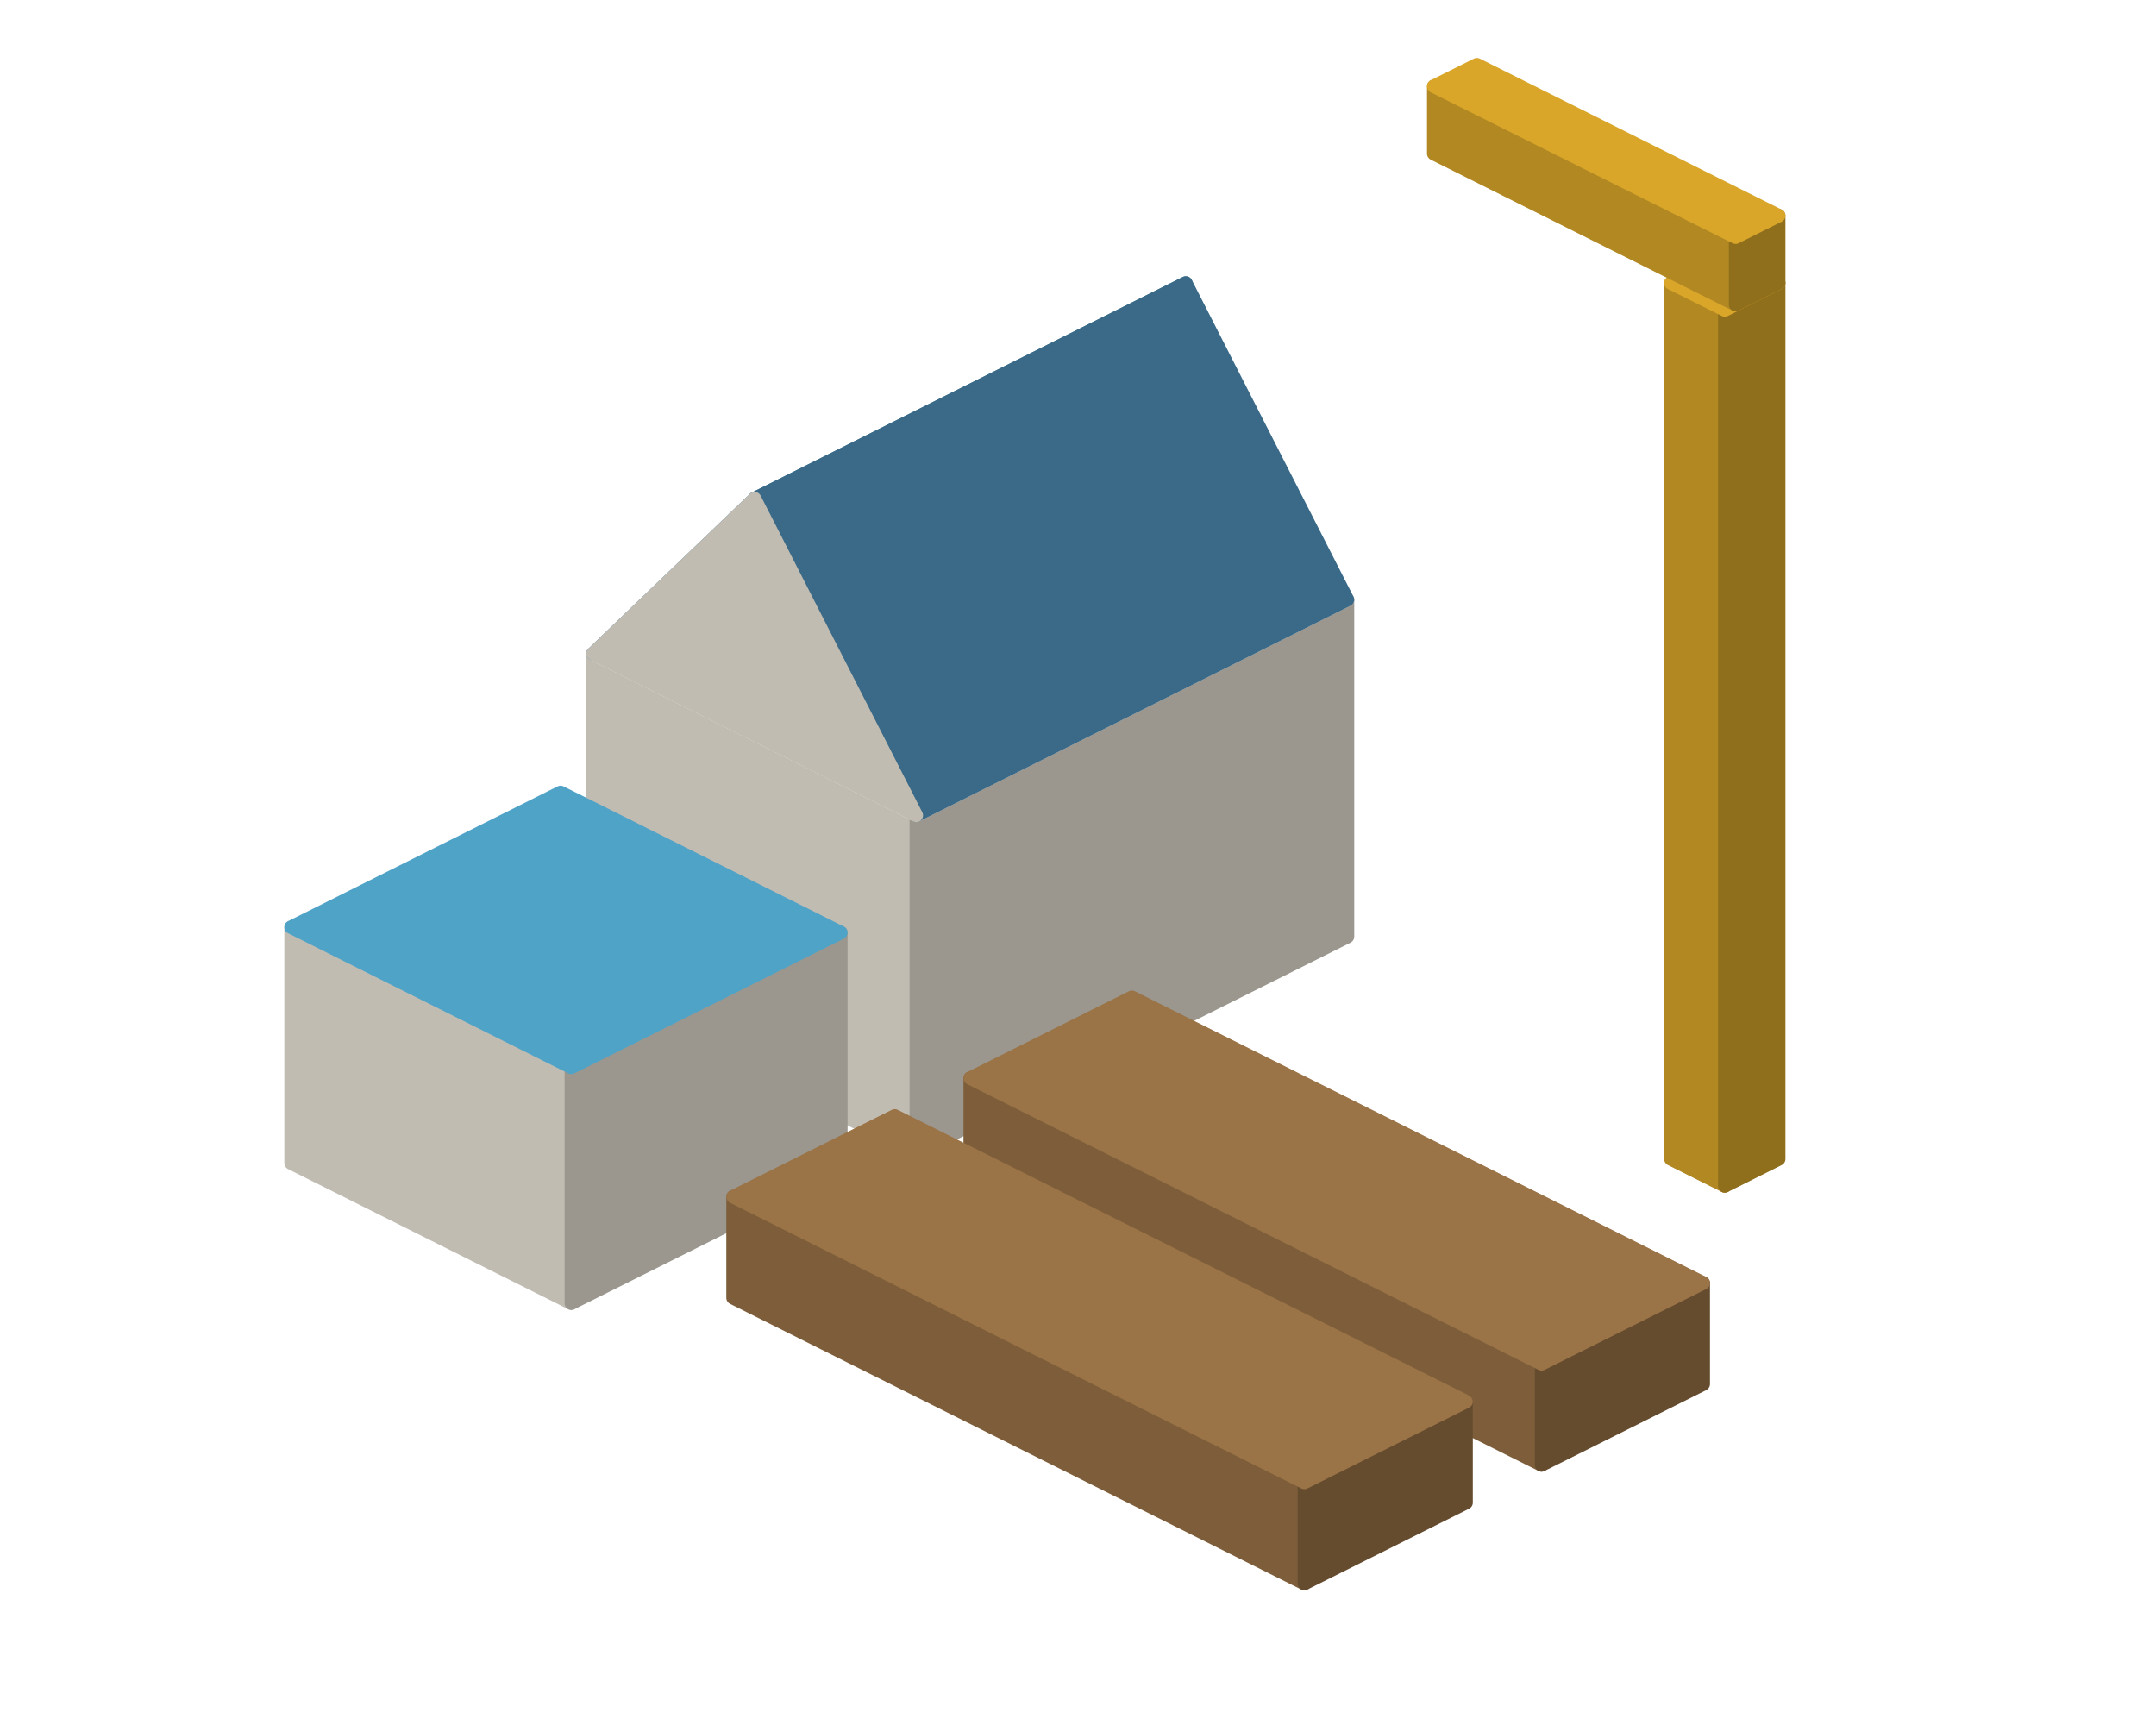
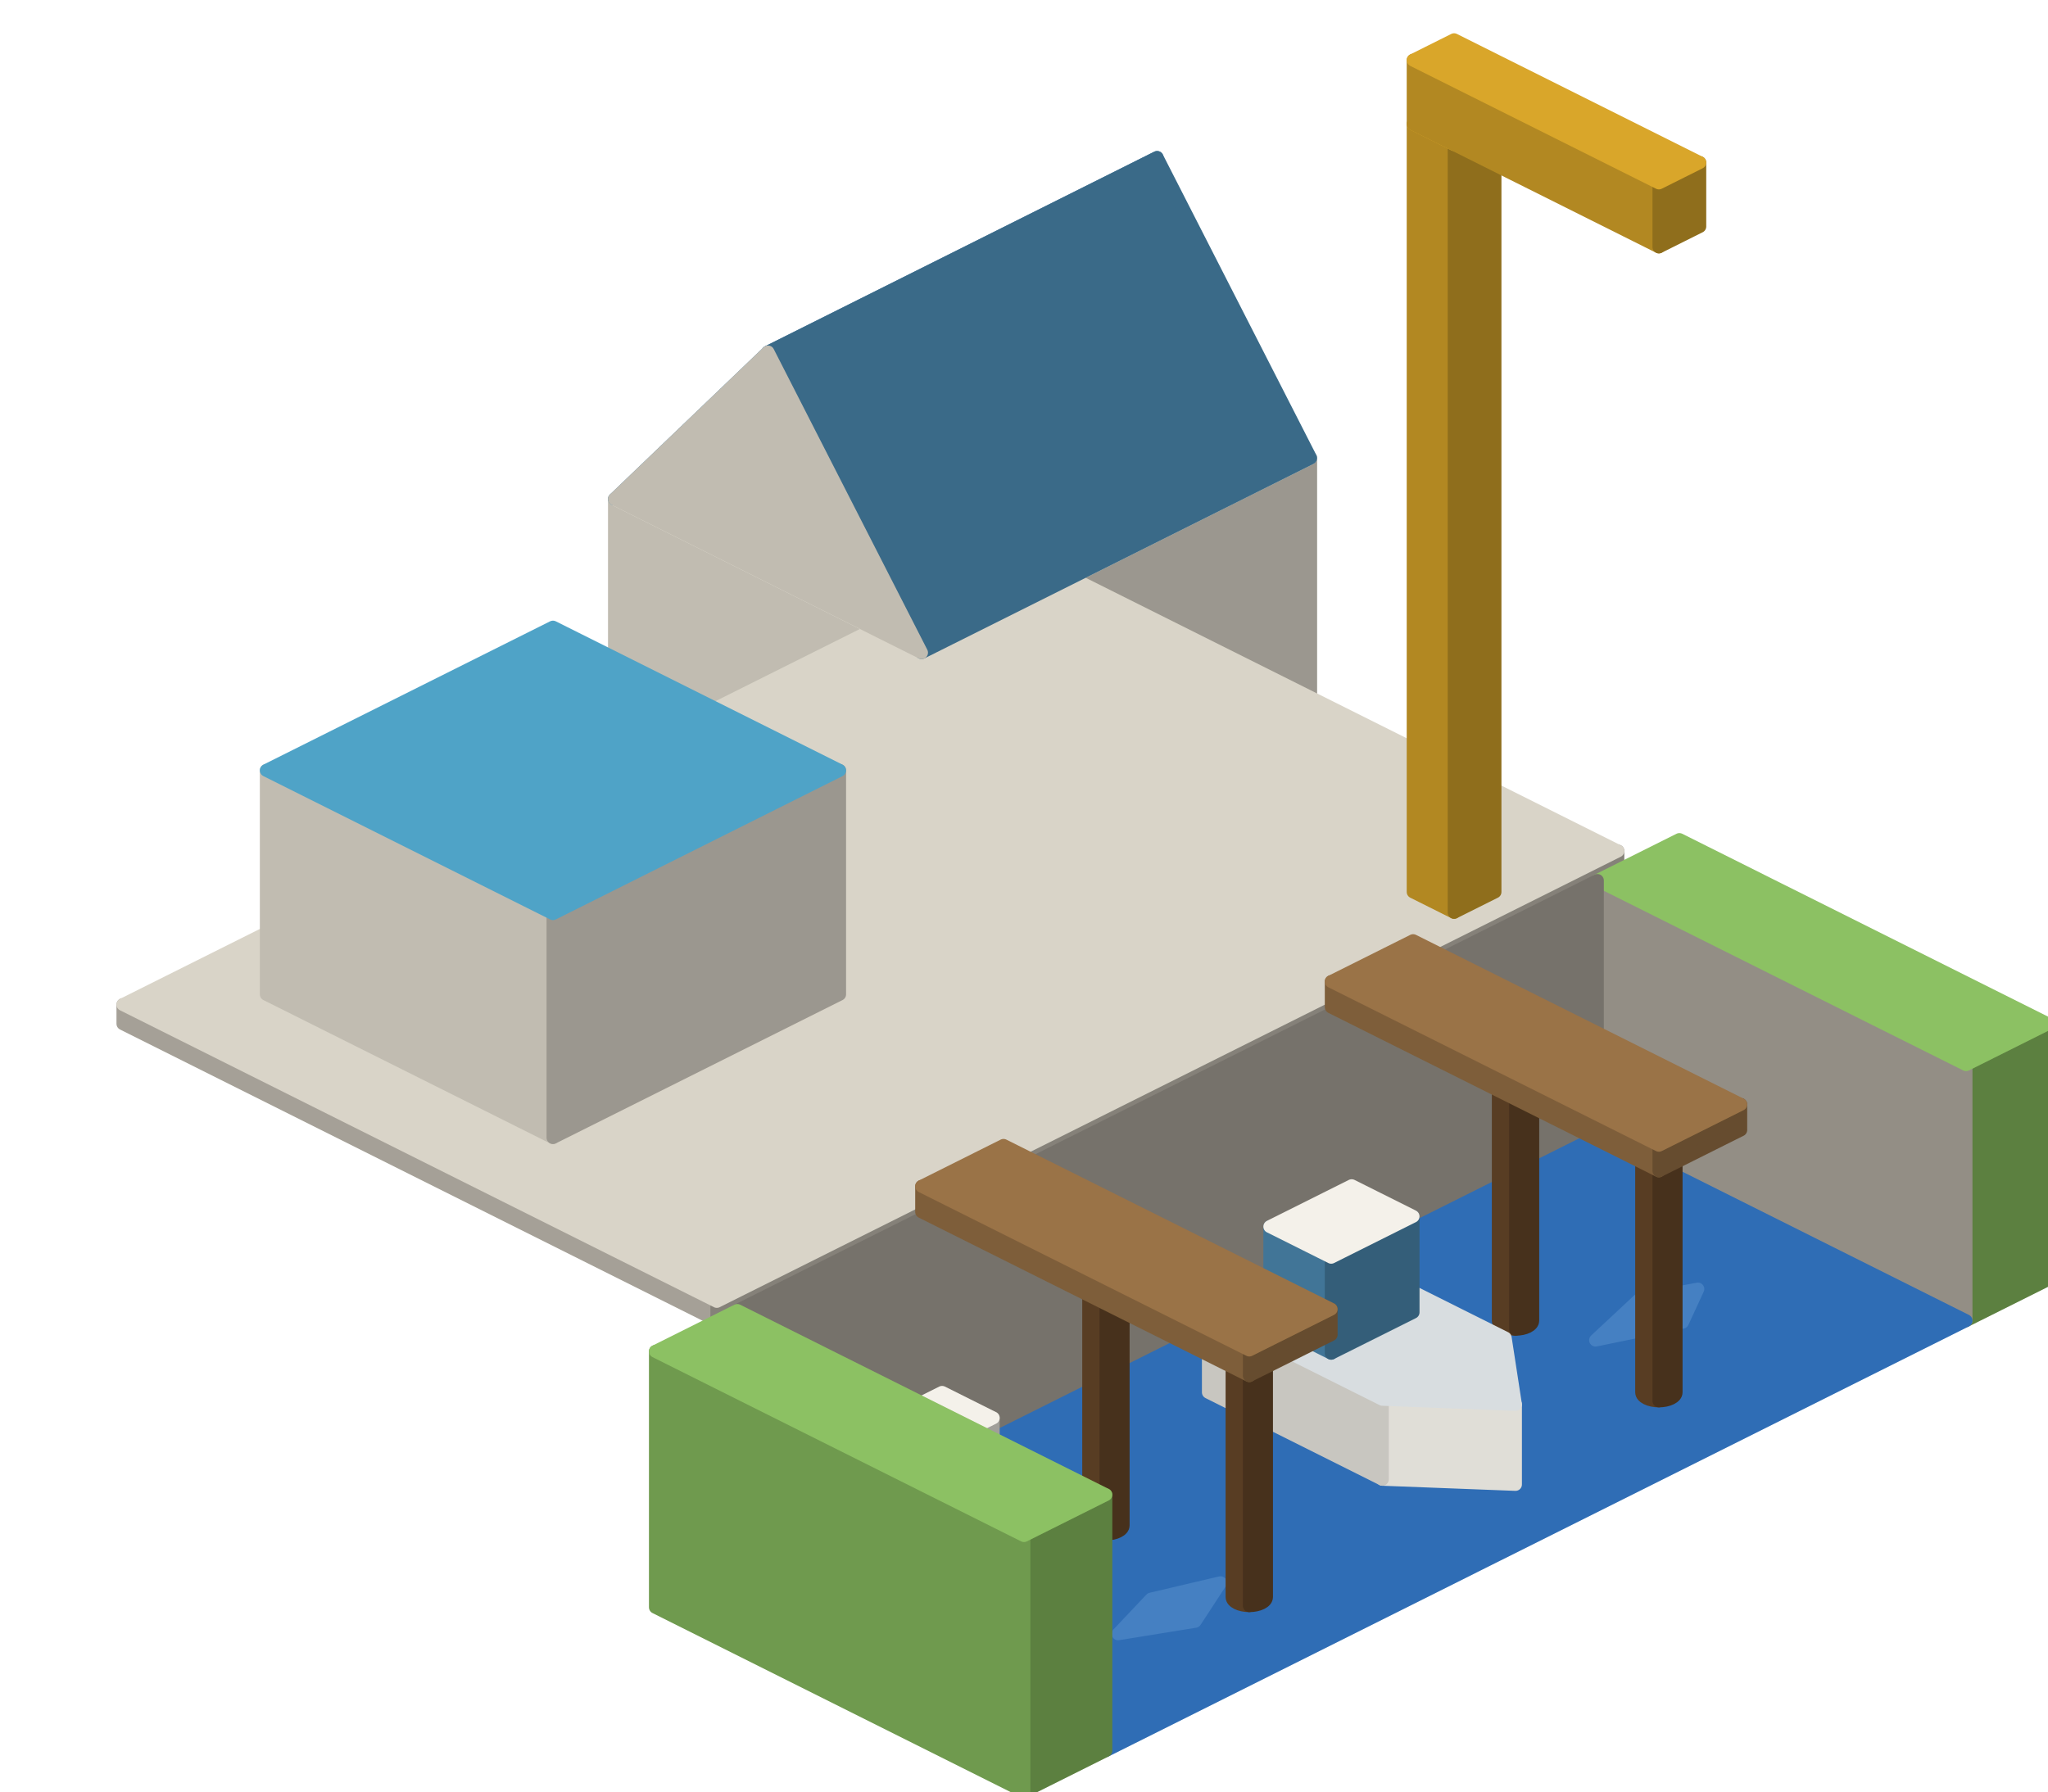
- <svg xmlns="http://www.w3.org/2000/svg" width="64" height="51" viewBox="0 0 64 51">
-   <g transform="translate(0 19)" stroke-linejoin="round" stroke-width="0.4">
-     <polygon points="17.60,10.40 27.20,15.20 27.20,5.20 17.60,0.40" fill="#c1bcb1" stroke="#c1bcb1" />
-     <polygon points="40.00,8.80 27.20,15.20 27.20,5.20 40.00,-1.20" fill="#9b978f" stroke="#9b978f" />
-     <polygon points="30.40,-6.00 40.00,-1.20 27.20,5.20 17.60,0.40" fill="#ebe5d8" stroke="#ebe5d8" />
-     <polygon points="30.40,-6.00 17.60,0.40 22.40,-4.20 35.20,-10.60" fill="#4984a9" stroke="#4984a9" />
-     <polygon points="40.00,-1.20 27.20,5.20 22.40,-4.20 35.20,-10.60" fill="#3a6a88" stroke="#3a6a88" />
-     <polygon points="17.60,0.40 27.20,5.20 22.40,-4.20" fill="#c1bcb1" stroke="#c1bcb1" />
-     <polygon points="8.64,15.52 16.96,19.68 16.96,12.68 8.64,8.52" fill="#c1bcb1" stroke="#c1bcb1" />
-     <polygon points="24.96,15.68 16.96,19.68 16.96,12.68 24.96,8.68" fill="#9b978f" stroke="#9b978f" />
-     <polygon points="16.64,4.52 24.96,8.68 16.96,12.68 8.64,8.52" fill="#4fa3c7" stroke="#4fa3c7" />
-     <polygon points="49.60,15.40 51.20,16.20 51.20,-9.80 49.60,-10.60" fill="#b28822" stroke="#b28822" />
-     <polygon points="52.80,15.40 51.20,16.20 51.20,-9.80 52.80,-10.60" fill="#8f6e1c" stroke="#8f6e1c" />
-     <polygon points="51.20,-11.40 52.80,-10.60 51.20,-9.80 49.60,-10.60" fill="#d9a62a" stroke="#d9a62a" />
-     <polygon points="42.56,-14.44 51.52,-9.96 51.52,-11.96 42.56,-16.44" fill="#b28822" stroke="#b28822" />
-     <polygon points="52.80,-10.60 51.52,-9.96 51.52,-11.96 52.80,-12.60" fill="#8f6e1c" stroke="#8f6e1c" />
-     <polygon points="43.84,-17.08 52.80,-12.60 51.52,-11.96 42.56,-16.44" fill="#d9a62a" stroke="#d9a62a" />
-     <polygon points="28.80,16.00 45.76,24.48 45.76,21.48 28.80,13.00" fill="#7e5e3a" stroke="#7e5e3a" />
-     <polygon points="50.56,22.08 45.76,24.48 45.76,21.48 50.56,19.08" fill="#664c2f" stroke="#664c2f" />
-     <polygon points="33.60,10.60 50.56,19.08 45.76,21.48 28.80,13.00" fill="#9a7347" stroke="#9a7347" />
-     <polygon points="21.76,19.52 38.72,28.00 38.72,25.00 21.76,16.52" fill="#7e5e3a" stroke="#7e5e3a" />
-     <polygon points="43.52,25.60 38.72,28.00 38.72,25.00 43.52,22.60" fill="#664c2f" stroke="#664c2f" />
-     <polygon points="26.56,14.12 43.52,22.60 38.72,25.00 21.76,16.52" fill="#9a7347" stroke="#9a7347" />
+ <svg xmlns="http://www.w3.org/2000/svg" width="64" height="56" viewBox="0 0 64 56">
+   <g transform="translate(0 16)" stroke-linejoin="round" stroke-width="0.4">
+     <polygon points="19.20,9.60 28.80,14.40 28.80,4.40 19.20,-0.40" fill="#c1bcb1" stroke="#c1bcb1" />
+     <polygon points="40.96,8.32 28.80,14.40 28.80,4.40 40.96,-1.68" fill="#9b978f" stroke="#9b978f" />
+     <polygon points="31.36,-6.48 40.96,-1.68 28.80,4.40 19.20,-0.40" fill="#ebe5d8" stroke="#ebe5d8" />
+     <polygon points="3.84,16.00 22.40,25.28 22.40,24.68 3.84,15.40" fill="#a5a097" stroke="#a5a097" />
+     <polygon points="50.56,11.20 22.40,25.28 22.40,24.68 50.56,10.60" fill="#858179" stroke="#858179" />
+     <polygon points="32.00,1.32 50.56,10.60 22.40,24.68 3.84,15.40" fill="#d9d4c8" stroke="#d9d4c8" />
+     <polygon points="31.36,-6.48 19.20,-0.40 24.00,-5.00 36.16,-11.08" fill="#4984a9" stroke="#4984a9" />
+     <polygon points="40.96,-1.68 28.80,4.40 24.00,-5.00 36.16,-11.08" fill="#3a6a88" stroke="#3a6a88" />
+     <polygon points="19.20,-0.40 28.80,4.40 24.00,-5.00" fill="#c1bcb1" stroke="#c1bcb1" />
+     <polygon points="44.16,11.88 45.44,12.52 45.44,-11.48 44.16,-12.12" fill="#b28822" stroke="#b28822" />
+     <polygon points="46.72,11.88 45.44,12.52 45.44,-11.48 46.72,-12.12" fill="#8f6e1c" stroke="#8f6e1c" />
+     <polygon points="45.44,-12.76 46.72,-12.12 45.44,-11.48 44.16,-12.12" fill="#d9a62a" stroke="#d9a62a" />
+     <polygon points="64.00,24.00 61.44,25.28 61.44,17.28 64.00,16.00" fill="#5c8040" stroke="#5c8040" />
+     <polygon points="61.44,25.28 49.92,19.52 49.92,11.52 61.44,17.28" fill="#938e85" stroke="#938e85" />
+     <polygon points="52.48,10.24 64.00,16.00 61.44,17.28 49.92,11.52" fill="#8cc163" stroke="#8cc163" />
+     <polygon points="8.32,15.08 17.28,19.56 17.28,12.56 8.32,8.08" fill="#c1bcb1" stroke="#c1bcb1" />
+     <polygon points="26.24,15.08 17.28,19.56 17.28,12.56 26.24,8.08" fill="#9b978f" stroke="#9b978f" />
+     <polygon points="17.28,3.60 26.24,8.08 17.28,12.56 8.32,8.08" fill="#4fa3c7" stroke="#4fa3c7" />
+     <polygon points="49.92,19.52 23.04,32.96 23.04,24.96 49.92,11.52" fill="#76726b" stroke="#76726b" />
+     <polygon points="49.92,19.52 61.44,25.28 34.56,38.72 23.04,32.96" fill="#2f6db5" stroke="#2f6db5" />
+     <polygon points="53.06,24.29 52.58,25.33 49.86,25.89 51.20,24.64" fill="#4580c2" stroke="#4580c2" />
+     <polygon points="38.14,33.47 37.35,34.68 34.94,35.07 35.97,33.98" fill="#4580c2" stroke="#4580c2" />
+     <polygon points="44.16,-12.12 51.84,-8.28 51.84,-10.28 44.16,-14.12" fill="#b28822" stroke="#b28822" />
+     <polygon points="53.12,-8.92 51.84,-8.28 51.84,-10.28 53.12,-10.92" fill="#8f6e1c" stroke="#8f6e1c" />
+     <polygon points="45.44,-14.76 53.12,-10.92 51.84,-10.28 44.16,-14.12" fill="#d9a62a" stroke="#d9a62a" />
+     <path d="M 47.36 25.55 A 0.54 0.27 0 0 1 46.82 25.28 L 46.82 17.08 L 47.36 17.08 Z" fill="#583d23" stroke="#583d23" />
+     <path d="M 47.36 25.55 A 0.54 0.27 0 0 0 47.90 25.28 L 47.90 17.08 L 47.36 17.08 Z" fill="#47311c" stroke="#47311c" />
+     <path d="M 46.82 17.08 A 0.54 0.27 0 1 0 47.90 17.08 A 0.54 0.27 0 1 0 46.82 17.08 Z" fill="#6b4a2b" stroke="#6b4a2b" />
+     <path d="M 51.84 27.79 A 0.54 0.27 0 0 1 51.30 27.52 L 51.30 19.32 L 51.84 19.32 Z" fill="#583d23" stroke="#583d23" />
+     <path d="M 51.84 27.79 A 0.54 0.27 0 0 0 52.38 27.52 L 52.38 19.32 L 51.84 19.32 Z" fill="#47311c" stroke="#47311c" />
+     <path d="M 51.30 19.32 A 0.54 0.27 0 1 0 52.38 19.32 A 0.54 0.27 0 1 0 51.30 19.32 Z" fill="#6b4a2b" stroke="#6b4a2b" />
+     <polygon points="41.60,15.48 51.84,20.60 51.84,19.80 41.60,14.68" fill="#7e5e3a" stroke="#7e5e3a" />
+     <polygon points="54.40,19.32 51.84,20.60 51.84,19.80 54.40,18.52" fill="#664c2f" stroke="#664c2f" />
+     <polygon points="44.16,13.40 54.40,18.52 51.84,19.80 41.60,14.68" fill="#9a7347" stroke="#9a7347" />
+     <polygon points="47.36,30.40 43.20,30.24 43.20,27.74 47.36,27.90" fill="#e0ded7" stroke="#e0ded7" />
+     <polygon points="43.20,30.24 37.76,27.52 37.76,25.02 43.20,27.74" fill="#c8c6c0" stroke="#c8c6c0" />
+     <polygon points="41.60,23.10 47.04,25.82 47.36,27.90 43.20,27.74 37.76,25.02" fill="#d8dde0" stroke="#d8dde0" />
+     <polygon points="39.68,25.34 41.60,26.30 41.60,23.30 39.68,22.34" fill="#417597" stroke="#417597" />
+     <polygon points="44.16,25.02 41.60,26.30 41.60,23.30 44.16,22.02" fill="#345e79" stroke="#345e79" />
+     <polygon points="42.24,21.06 44.16,22.02 41.60,23.30 39.68,22.34" fill="#f4f1ea" stroke="#f4f1ea" />
+     <path d="M 34.56 31.95 A 0.54 0.27 0 0 1 34.02 31.68 L 34.02 23.48 L 34.56 23.48 Z" fill="#583d23" stroke="#583d23" />
+     <path d="M 34.56 31.95 A 0.54 0.27 0 0 0 35.10 31.68 L 35.10 23.48 L 34.56 23.48 Z" fill="#47311c" stroke="#47311c" />
+     <path d="M 34.02 23.48 A 0.54 0.27 0 1 0 35.10 23.48 A 0.54 0.27 0 1 0 34.02 23.48 Z" fill="#6b4a2b" stroke="#6b4a2b" />
+     <path d="M 39.04 34.19 A 0.54 0.27 0 0 1 38.50 33.92 L 38.50 25.72 L 39.04 25.72 Z" fill="#583d23" stroke="#583d23" />
+     <path d="M 39.04 34.19 A 0.54 0.27 0 0 0 39.58 33.92 L 39.58 25.72 L 39.04 25.72 Z" fill="#47311c" stroke="#47311c" />
+     <path d="M 38.50 25.72 A 0.54 0.27 0 1 0 39.58 25.72 A 0.54 0.27 0 1 0 38.50 25.72 Z" fill="#6b4a2b" stroke="#6b4a2b" />
+     <polygon points="28.80,21.88 39.04,27.00 39.04,26.20 28.80,21.08" fill="#7e5e3a" stroke="#7e5e3a" />
+     <polygon points="41.60,25.72 39.04,27.00 39.04,26.20 41.60,24.92" fill="#664c2f" stroke="#664c2f" />
+     <polygon points="31.36,19.80 41.60,24.92 39.04,26.20 28.80,21.08" fill="#9a7347" stroke="#9a7347" />
+     <polygon points="34.24,35.68 30.72,35.52 30.72,33.32 34.24,33.48" fill="#b84135" stroke="#b84135" />
+     <polygon points="30.72,35.52 25.60,32.96 25.60,30.76 30.72,33.32" fill="#a43a30" stroke="#a43a30" />
+     <polygon points="28.80,29.16 33.92,31.72 34.24,33.48 30.72,33.32 25.60,30.76" fill="#e8e2d6" stroke="#e8e2d6" />
+     <polygon points="27.52,31.08 29.12,31.88 29.12,29.28 27.52,28.48" fill="#c8c6c0" stroke="#c8c6c0" />
+     <polygon points="31.04,30.92 29.12,31.88 29.12,29.28 31.04,28.32" fill="#a19f9a" stroke="#a19f9a" />
+     <polygon points="29.44,27.52 31.04,28.32 29.12,29.28 27.52,28.48" fill="#f4f1ea" stroke="#f4f1ea" />
+     <polygon points="34.56,38.72 32.00,40.00 32.00,32.00 34.56,30.72" fill="#5c8040" stroke="#5c8040" />
+     <polygon points="32.00,40.00 20.48,34.24 20.48,26.24 32.00,32.00" fill="#6f9a4e" stroke="#6f9a4e" />
+     <polygon points="23.04,24.96 34.56,30.72 32.00,32.00 20.48,26.24" fill="#8cc163" stroke="#8cc163" />
  </g>
</svg>
